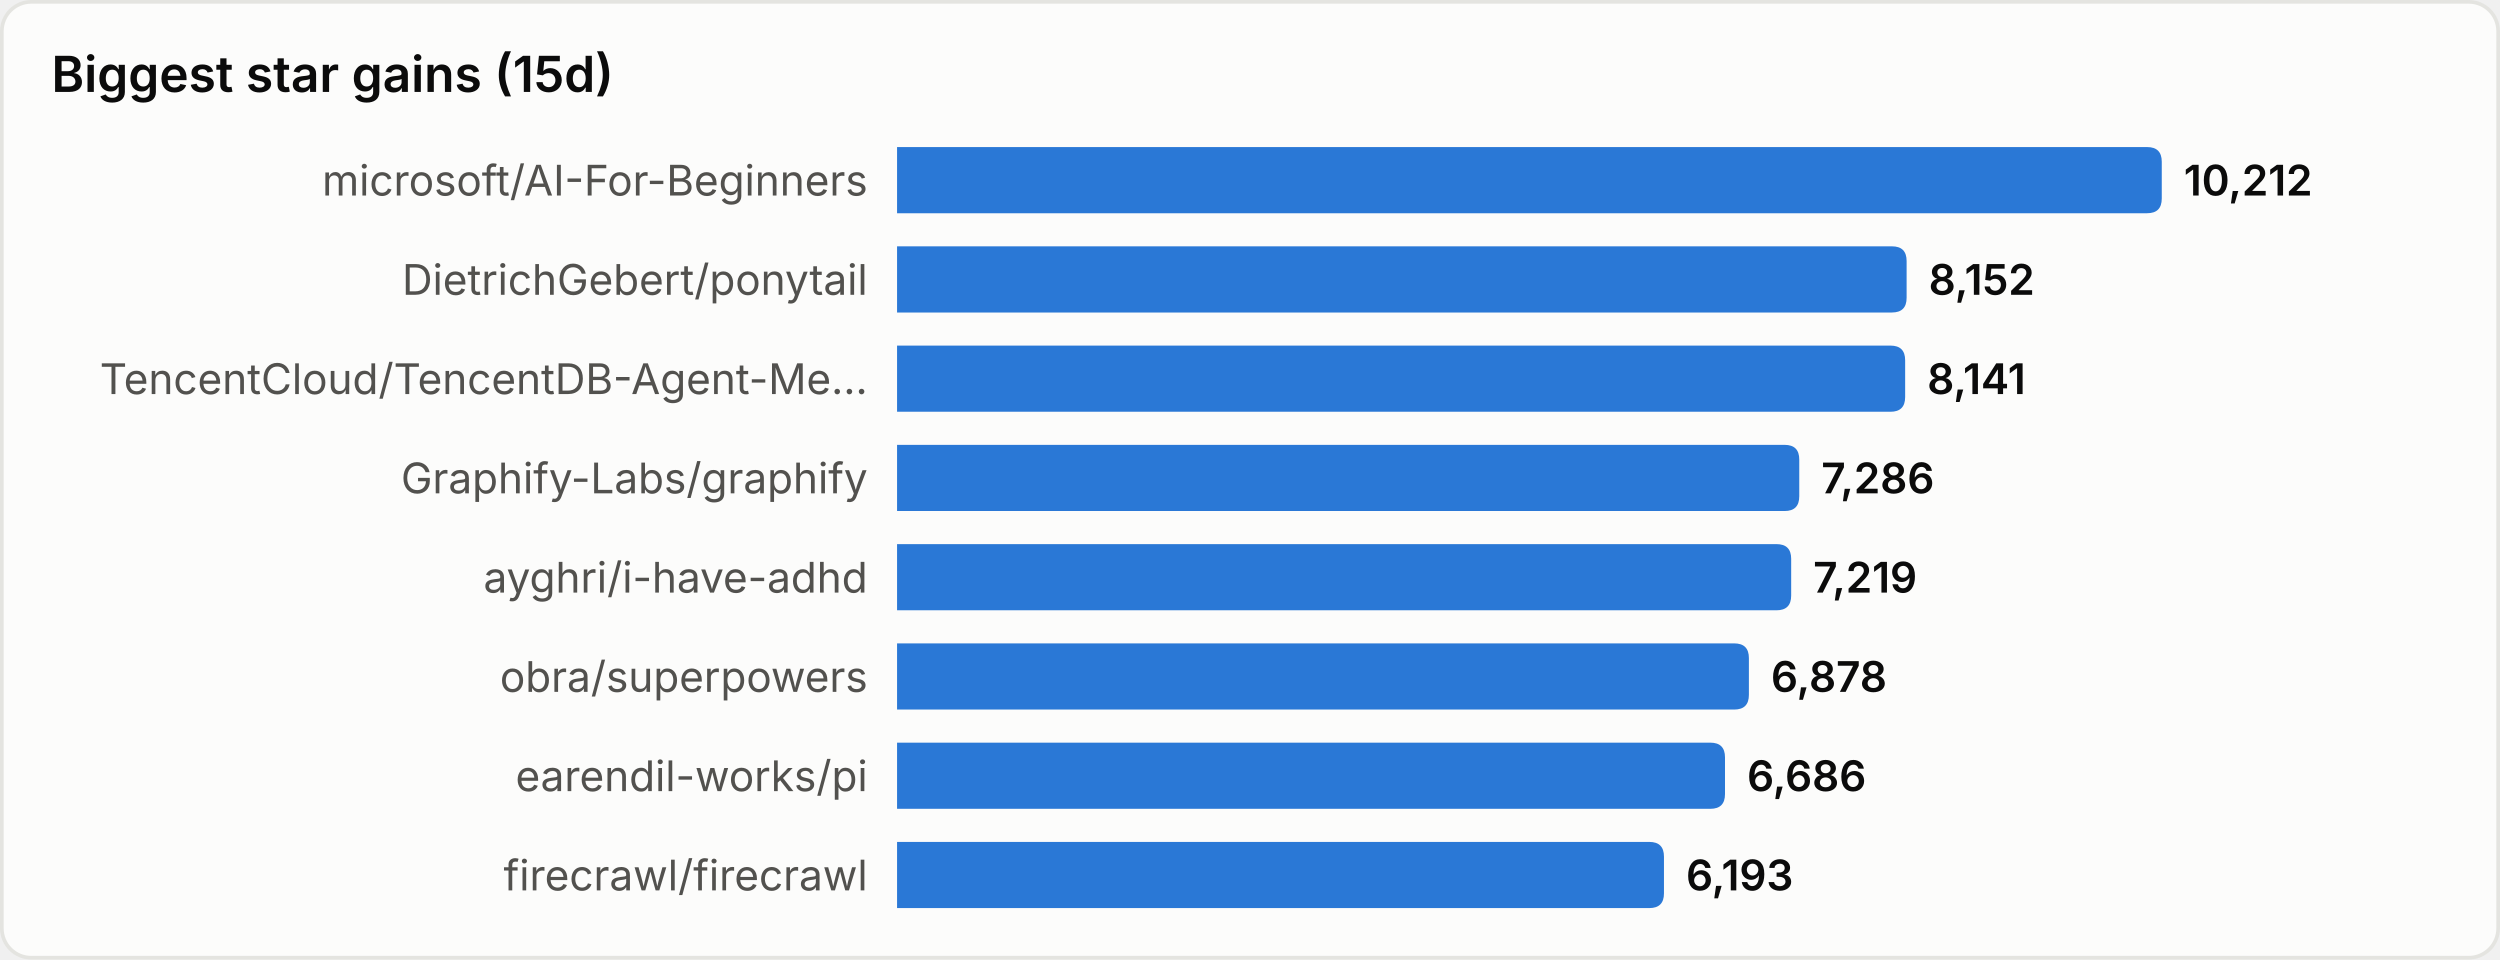
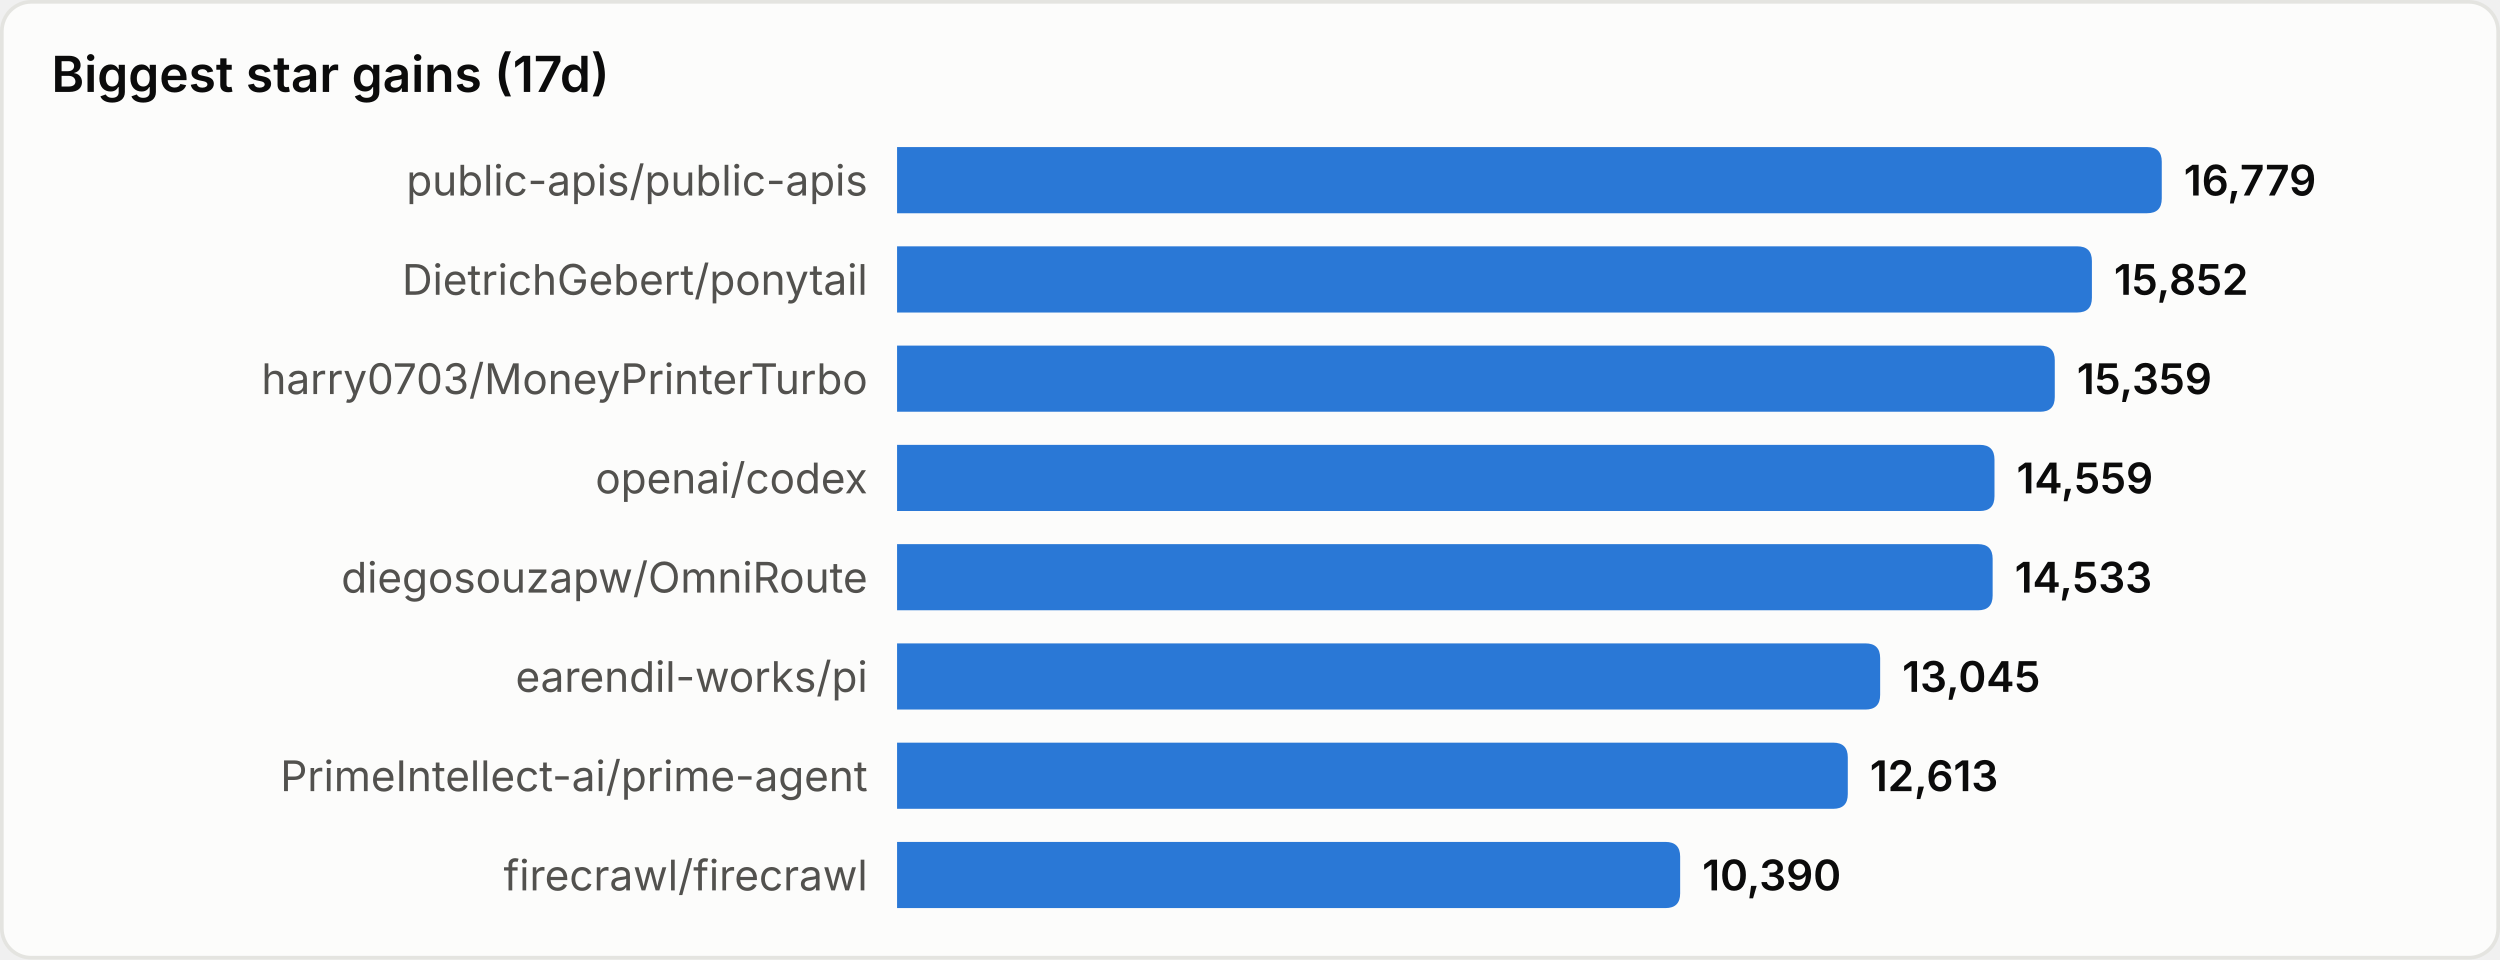
- <svg xmlns="http://www.w3.org/2000/svg" width="680" height="261" viewBox="0 0 680 261" role="img" aria-label="Biggest star gains (15d)">
+ <svg xmlns="http://www.w3.org/2000/svg" width="680" height="261" viewBox="0 0 680 261" role="img" aria-label="Biggest star gains (17d)">
  <style>
text{font-family:system-ui,-apple-system,'Segoe UI',sans-serif}
.srf{fill:#fcfcfb;stroke:#e4e4e0}.ttl{fill:#0b0b0b;font-size:13.5px;font-weight:600}
.lbl{fill:#52514e;font-size:11.5px}.val{fill:#0b0b0b;font-size:11.5px;font-weight:600}
.bar{fill:#2a78d6}
@media(prefers-color-scheme:dark){
.srf{fill:#1a1a19;stroke:#33332f}.ttl{fill:#ffffff}
.lbl{fill:#c3c2b7}.val{fill:#ffffff}.bar{fill:#3987e5}
}
</style>
  <rect x="0.5" y="0.5" width="679" height="260" rx="8" class="srf" />
-   <text x="14" y="25" class="ttl">Biggest star gains (15d)</text>
-   <text x="236" y="49.0" class="lbl" text-anchor="end" dominant-baseline="central">microsoft/AI-For-Beginners</text>
+   <text x="14" y="25" class="ttl">Biggest star gains (17d)</text>
+   <text x="236" y="49.0" class="lbl" text-anchor="end" dominant-baseline="central">public-apis/public-apis</text>
  <path d="M244,40 h340.0 q4,0 4,4 v10 q0,4 -4,4 h-340.0 z" class="bar" />
-   <text x="594.0" y="49.0" class="val" dominant-baseline="central">10,212</text>
+   <text x="594.0" y="49.0" class="val" dominant-baseline="central">16,779</text>
  <text x="236" y="76.0" class="lbl" text-anchor="end" dominant-baseline="central">DietrichGebert/ponytail</text>
-   <path d="M244,67 h270.6 q4,0 4,4 v10 q0,4 -4,4 h-270.6 z" class="bar" />
-   <text x="524.6" y="76.0" class="val" dominant-baseline="central">8,152</text>
-   <text x="236" y="103.0" class="lbl" text-anchor="end" dominant-baseline="central">TencentCloud/TencentDB-Agent-Me…</text>
-   <path d="M244,94 h270.2 q4,0 4,4 v10 q0,4 -4,4 h-270.2 z" class="bar" />
-   <text x="524.2" y="103.0" class="val" dominant-baseline="central">8,141</text>
-   <text x="236" y="130.0" class="lbl" text-anchor="end" dominant-baseline="central">Graphify-Labs/graphify</text>
-   <path d="M244,121 h241.4 q4,0 4,4 v10 q0,4 -4,4 h-241.4 z" class="bar" />
-   <text x="495.4" y="130.0" class="val" dominant-baseline="central">7,286</text>
-   <text x="236" y="157.0" class="lbl" text-anchor="end" dominant-baseline="central">ayghri/i-have-adhd</text>
-   <path d="M244,148 h239.2 q4,0 4,4 v10 q0,4 -4,4 h-239.2 z" class="bar" />
-   <text x="493.2" y="157.0" class="val" dominant-baseline="central">7,219</text>
-   <text x="236" y="184.0" class="lbl" text-anchor="end" dominant-baseline="central">obra/superpowers</text>
-   <path d="M244,175 h227.7 q4,0 4,4 v10 q0,4 -4,4 h-227.7 z" class="bar" />
-   <text x="481.7" y="184.0" class="val" dominant-baseline="central">6,878</text>
-   <text x="236" y="211.0" class="lbl" text-anchor="end" dominant-baseline="central">earendil-works/pi</text>
-   <path d="M244,202 h221.2 q4,0 4,4 v10 q0,4 -4,4 h-221.2 z" class="bar" />
-   <text x="475.2" y="211.0" class="val" dominant-baseline="central">6,686</text>
+   <path d="M244,67 h321.0 q4,0 4,4 v10 q0,4 -4,4 h-321.0 z" class="bar" />
+   <text x="575.0" y="76.0" class="val" dominant-baseline="central">15,852</text>
+   <text x="236" y="103.0" class="lbl" text-anchor="end" dominant-baseline="central">harry0703/MoneyPrinterTurbo</text>
+   <path d="M244,94 h310.9 q4,0 4,4 v10 q0,4 -4,4 h-310.9 z" class="bar" />
+   <text x="564.9" y="103.0" class="val" dominant-baseline="central">15,359</text>
+   <text x="236" y="130.0" class="lbl" text-anchor="end" dominant-baseline="central">openai/codex</text>
+   <path d="M244,121 h294.5 q4,0 4,4 v10 q0,4 -4,4 h-294.5 z" class="bar" />
+   <text x="548.5" y="130.0" class="val" dominant-baseline="central">14,559</text>
+   <text x="236" y="157.0" class="lbl" text-anchor="end" dominant-baseline="central">diegosouzapw/OmniRoute</text>
+   <path d="M244,148 h294.0 q4,0 4,4 v10 q0,4 -4,4 h-294.0 z" class="bar" />
+   <text x="548.0" y="157.0" class="val" dominant-baseline="central">14,533</text>
+   <text x="236" y="184.0" class="lbl" text-anchor="end" dominant-baseline="central">earendil-works/pi</text>
+   <path d="M244,175 h263.4 q4,0 4,4 v10 q0,4 -4,4 h-263.4 z" class="bar" />
+   <text x="517.4" y="184.0" class="val" dominant-baseline="central">13,045</text>
+   <text x="236" y="211.0" class="lbl" text-anchor="end" dominant-baseline="central">PrimeIntellect-ai/prime-agent</text>
+   <path d="M244,202 h254.6 q4,0 4,4 v10 q0,4 -4,4 h-254.6 z" class="bar" />
+   <text x="508.6" y="211.0" class="val" dominant-baseline="central">12,613</text>
  <text x="236" y="238.0" class="lbl" text-anchor="end" dominant-baseline="central">firecrawl/firecrawl</text>
-   <path d="M244,229 h204.6 q4,0 4,4 v10 q0,4 -4,4 h-204.6 z" class="bar" />
-   <text x="458.6" y="238.0" class="val" dominant-baseline="central">6,193</text>
+   <path d="M244,229 h209.0 q4,0 4,4 v10 q0,4 -4,4 h-209.0 z" class="bar" />
+   <text x="463.0" y="238.0" class="val" dominant-baseline="central">10,390</text>
</svg>
